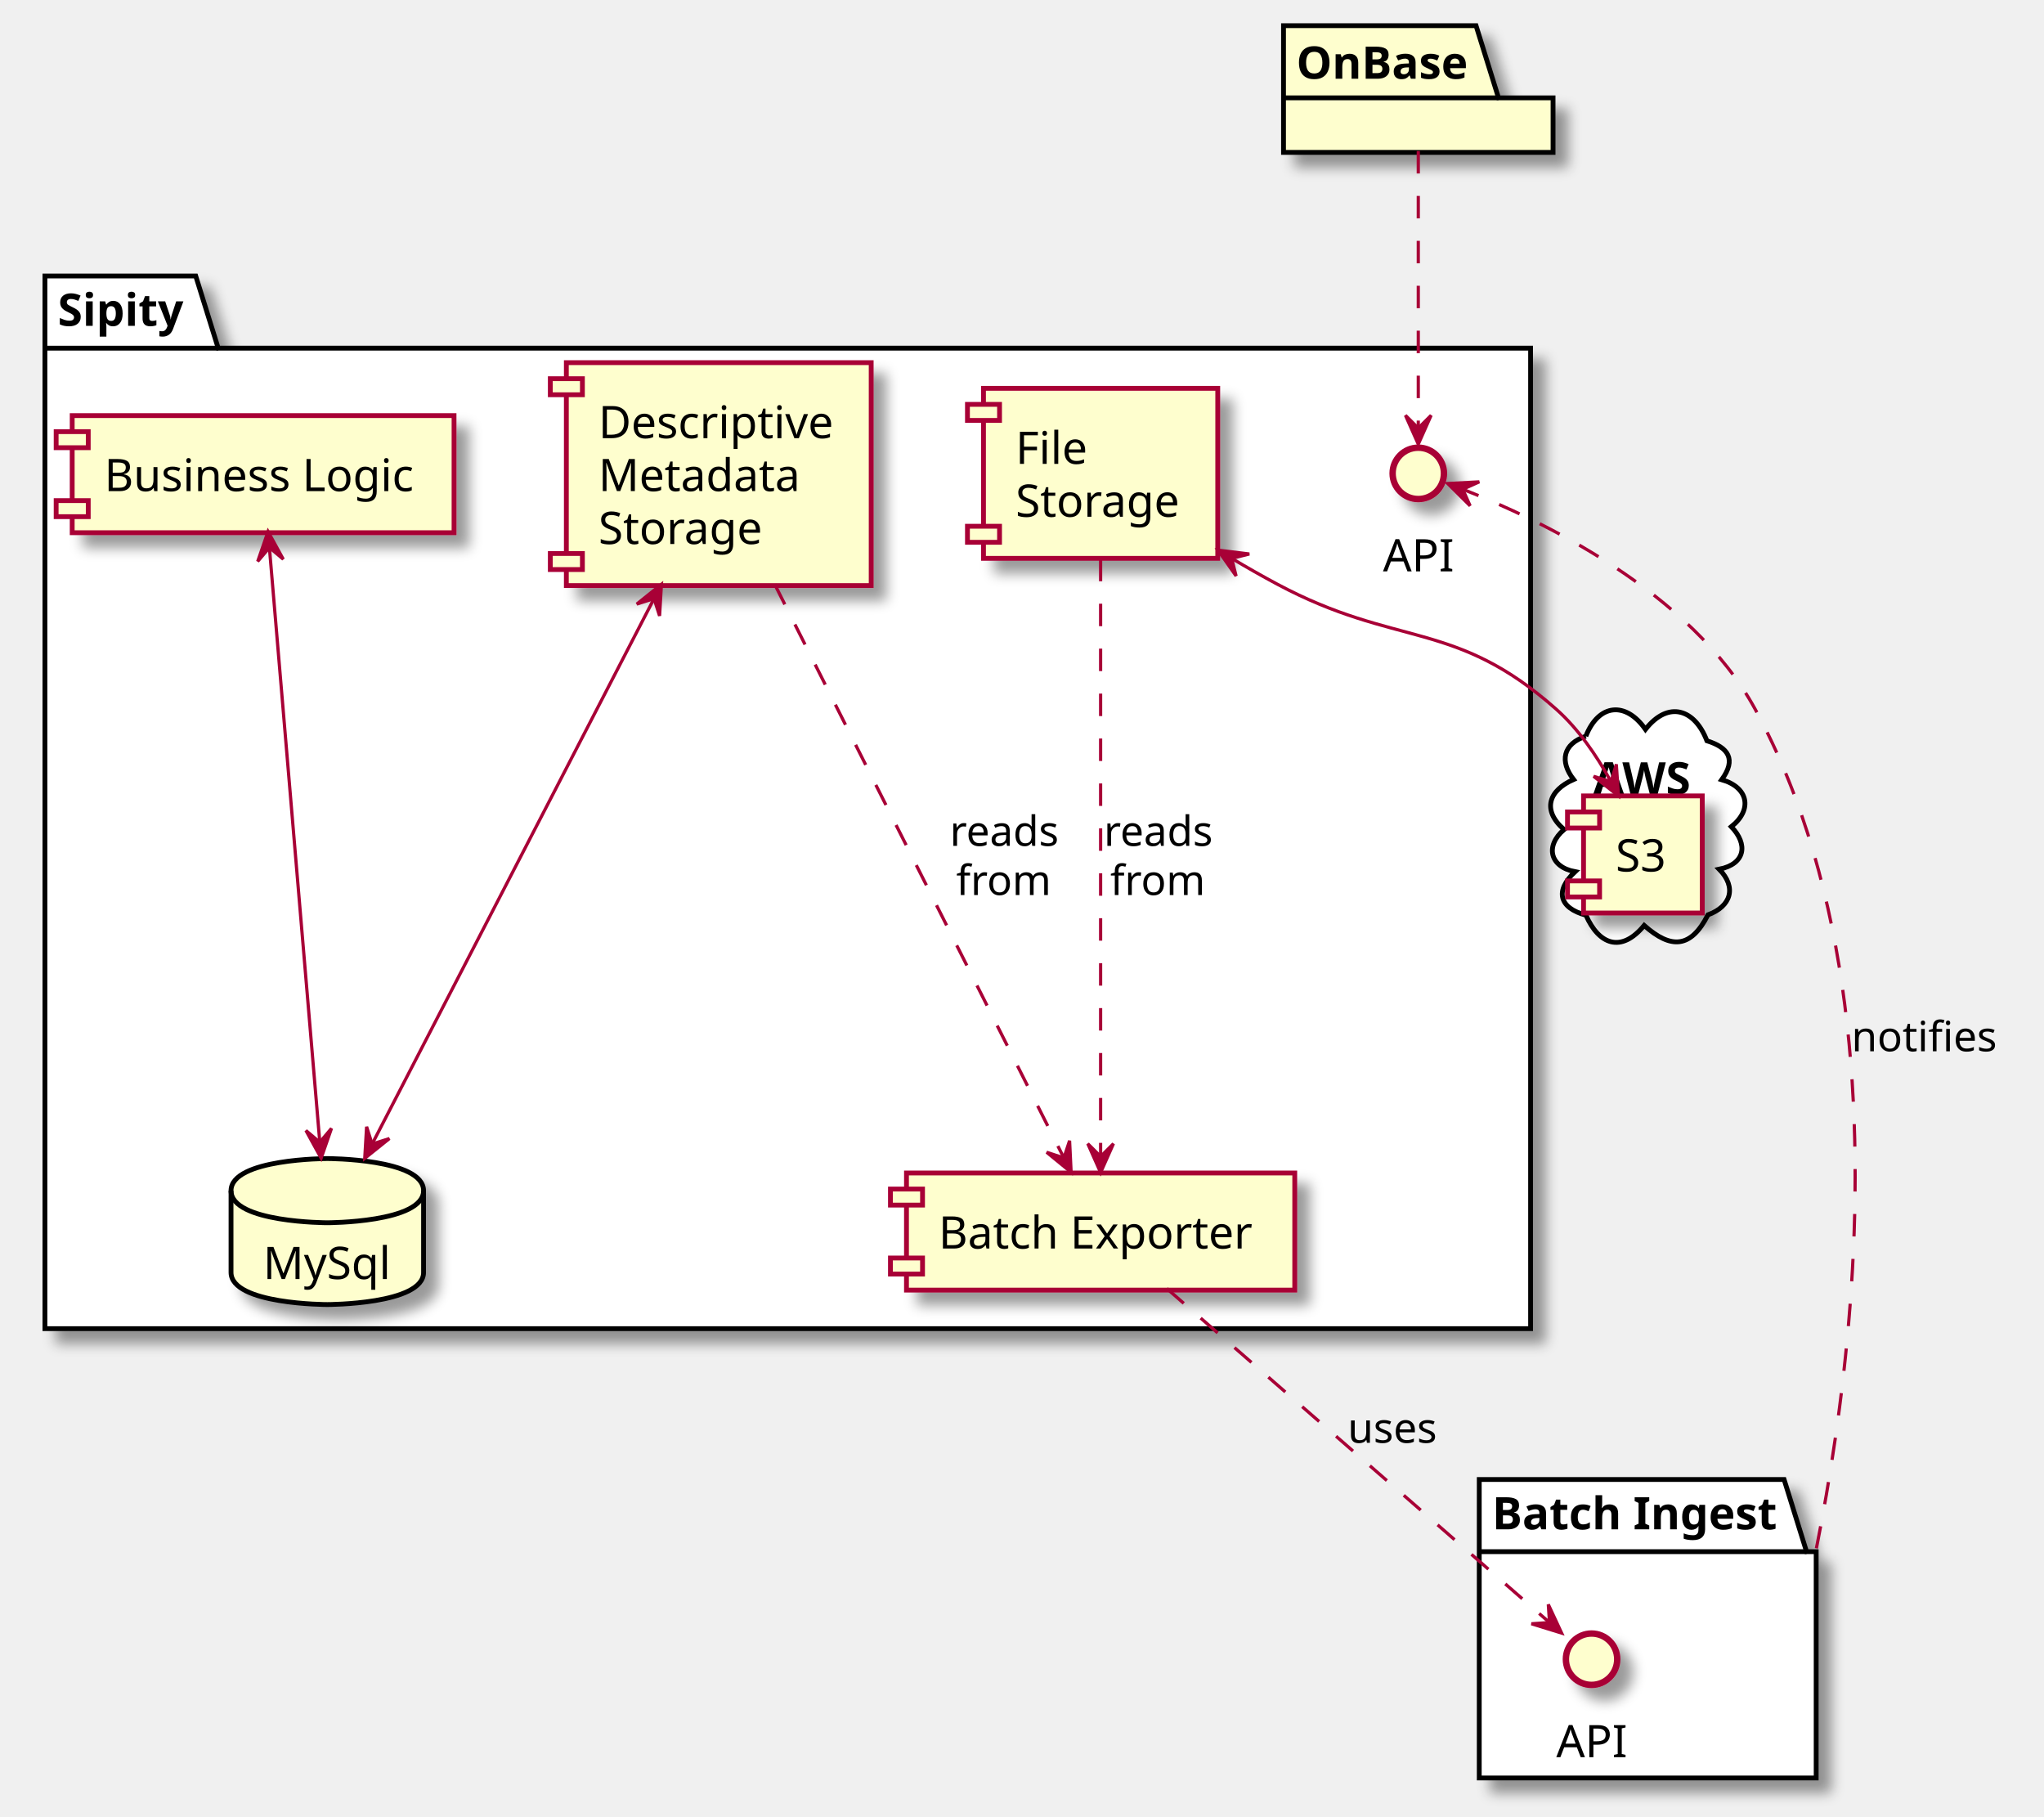
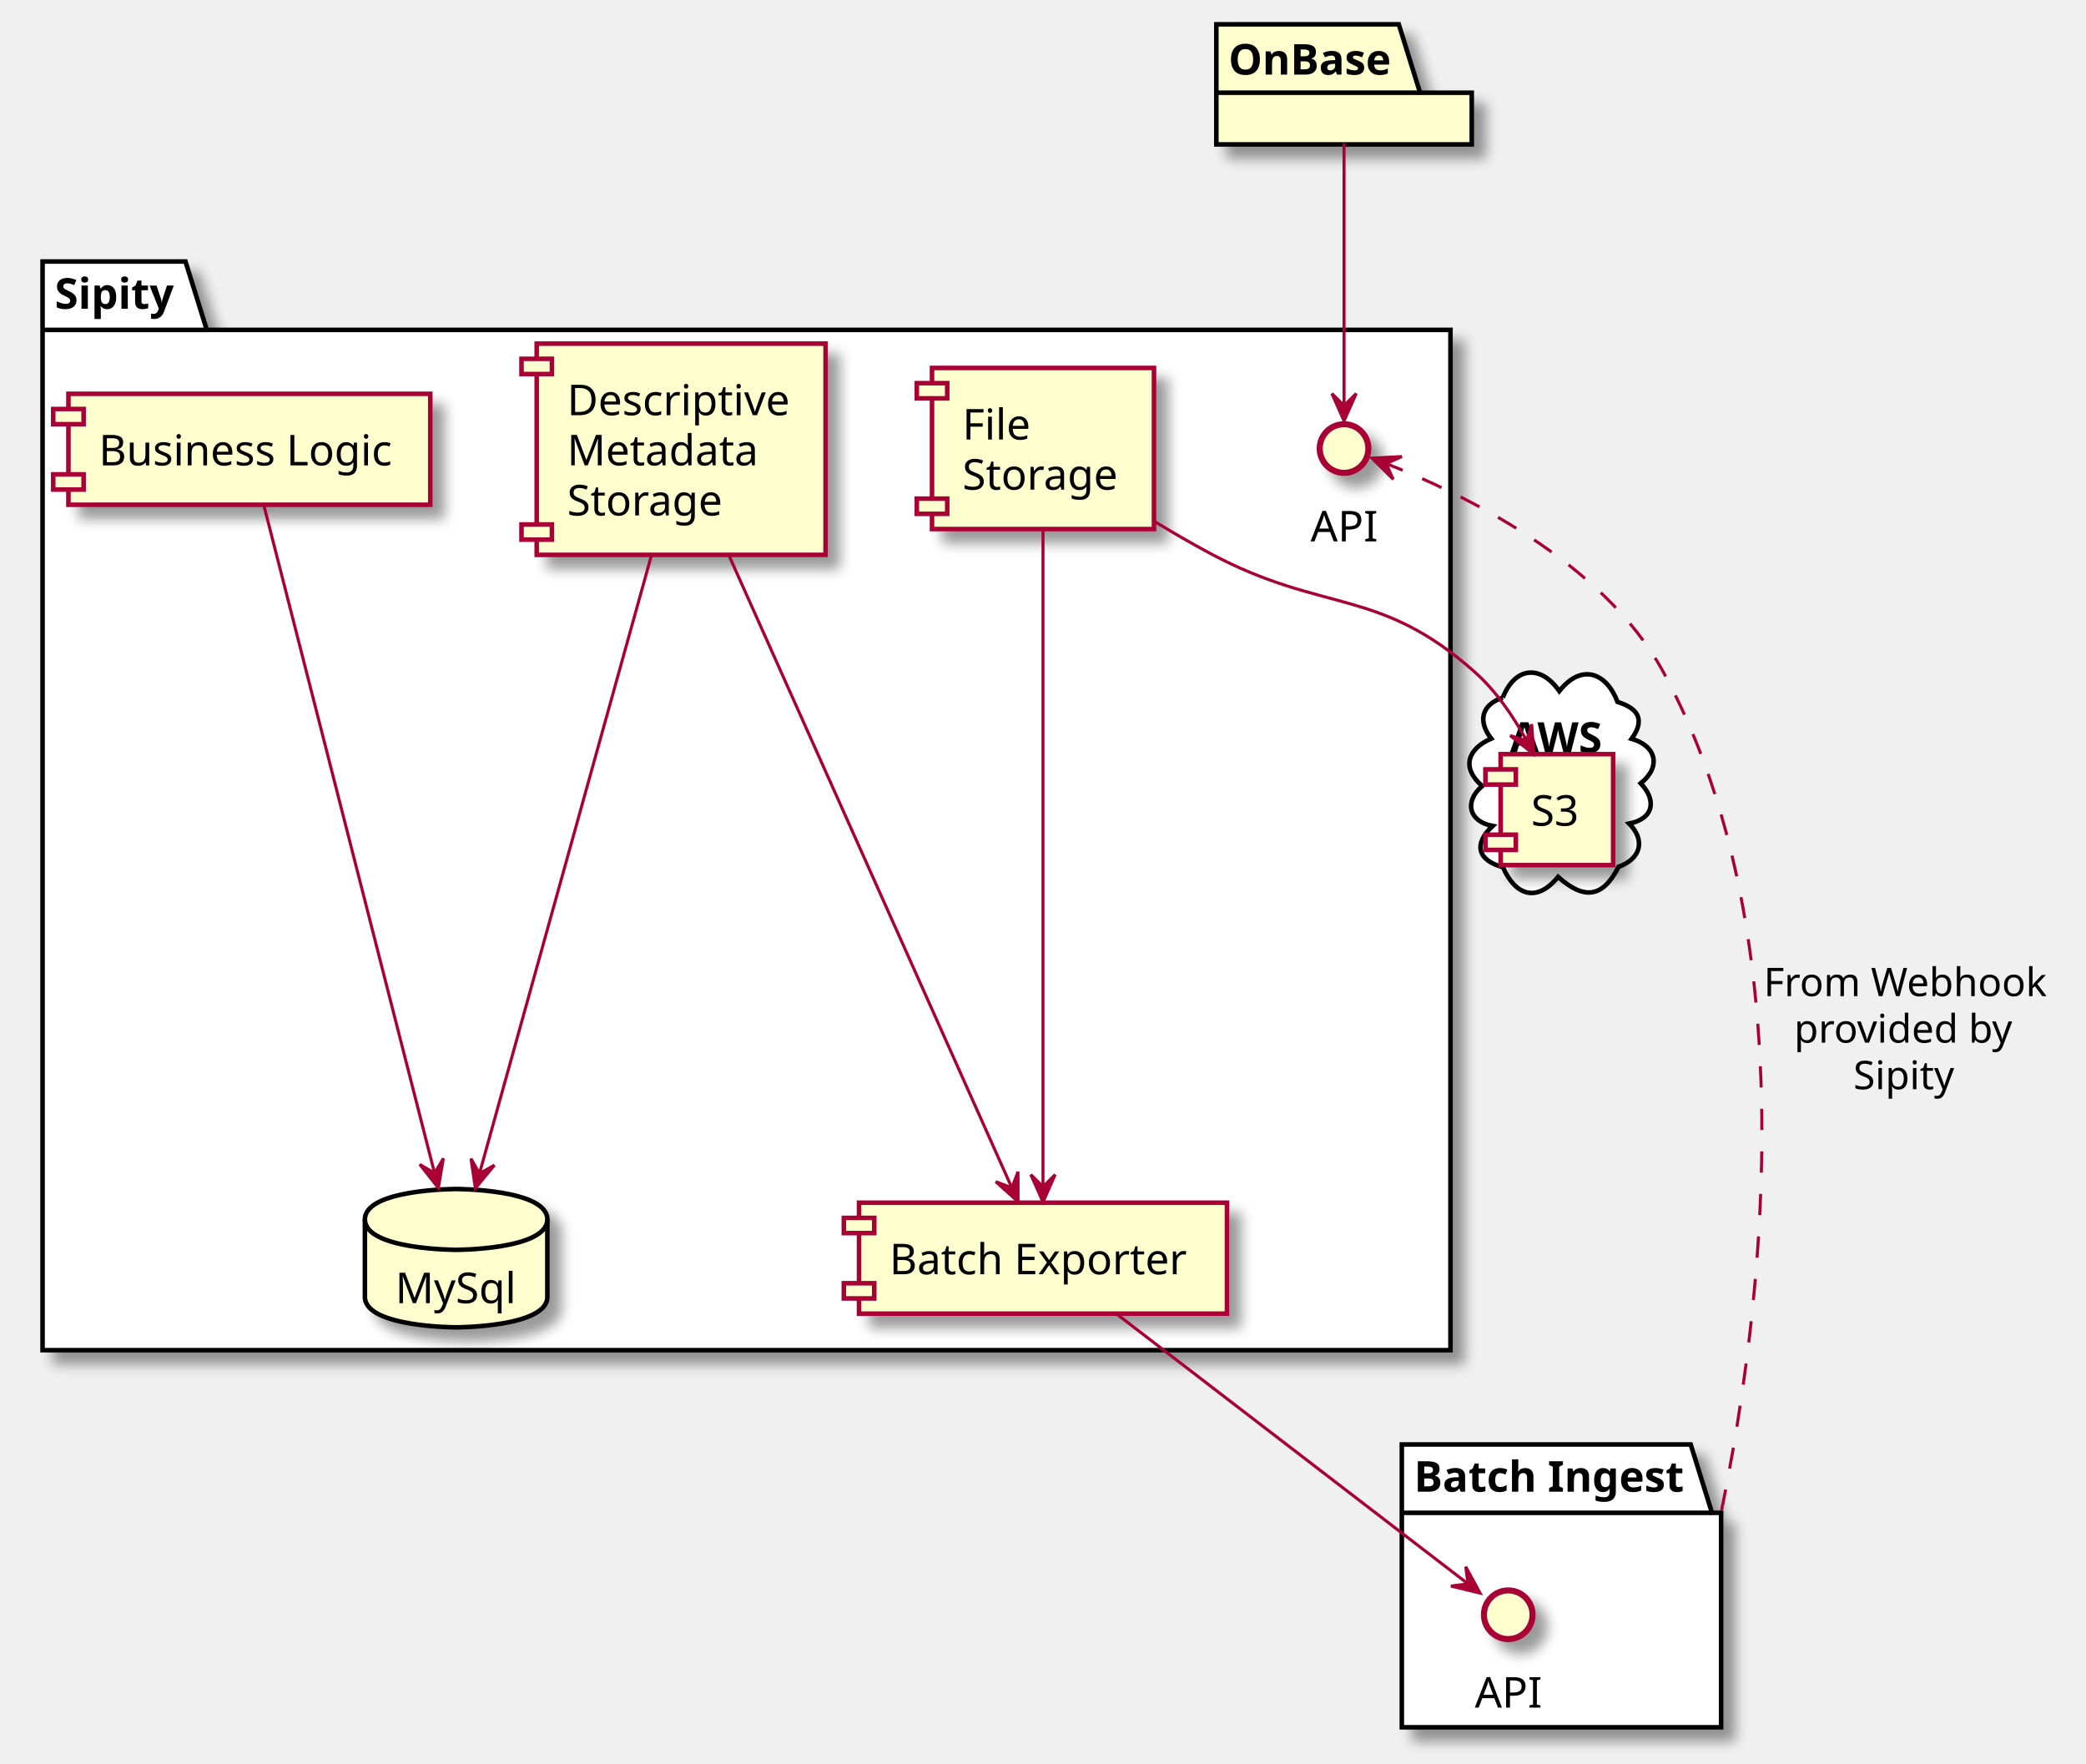
- <svg xmlns="http://www.w3.org/2000/svg" contentScriptType="application/ecmascript" contentStyleType="text/css" height="566px" preserveAspectRatio="none" style="width:637px;height:566px;" version="1.1" viewBox="0 0 637 566" width="637px" zoomAndPan="magnify">
+ <svg xmlns="http://www.w3.org/2000/svg" contentScriptType="application/ecmascript" contentStyleType="text/css" height="580px" preserveAspectRatio="none" style="width:686px;height:580px;" version="1.1" viewBox="0 0 686 580" width="686px" zoomAndPan="magnify">
  <defs>
-     <filter height="300%" id="fw9c16rjlgqlg" width="300%" x="-1" y="-1">
+     <filter height="300%" id="fcpahrfcra75q" width="300%" x="-1" y="-1">
      <feGaussianBlur result="blurOut" stdDeviation="2.0" />
      <feColorMatrix in="blurOut" result="blurOut2" type="matrix" values="0 0 0 0 0 0 0 0 0 0 0 0 0 0 0 0 0 0 .4 0" />
      <feOffset dx="4.0" dy="4.0" in="blurOut2" result="blurOut3" />
      <feBlend in="SourceGraphic" in2="blurOut3" mode="normal" />
    </filter>
  </defs>
  <g>
-     <polygon fill="#FFFFFF" filter="url(#fw9c16rjlgqlg)" points="14,86,61,86,68,108.488,477,108.488,477,414,14,414,14,86" style="stroke: #000000; stroke-width: 1.5;" />
+     <polygon fill="#FFFFFF" filter="url(#fcpahrfcra75q)" points="14,86,61,86,68,108.488,477,108.488,477,444,14,444,14,86" style="stroke: #000000; stroke-width: 1.5;" />
    <line style="stroke: #000000; stroke-width: 1.5;" x1="14" x2="68" y1="108.488" y2="108.488" />
    <text fill="#000000" font-family="sans-serif" font-size="14" font-weight="bold" lengthAdjust="spacingAndGlyphs" textLength="41" x="18" y="101.535">Sipity</text>
-     <polygon fill="#FFFFFF" filter="url(#fw9c16rjlgqlg)" points="461,461,556,461,563,483.488,566,483.488,566,554,461,554,461,461" style="stroke: #000000; stroke-width: 1.5;" />
-     <line style="stroke: #000000; stroke-width: 1.5;" x1="461" x2="563" y1="483.488" y2="483.488" />
-     <text fill="#000000" font-family="sans-serif" font-size="14" font-weight="bold" lengthAdjust="spacingAndGlyphs" textLength="89" x="465" y="476.535">Batch Ingest</text>
+     <polygon fill="#FFFFFF" filter="url(#fcpahrfcra75q)" points="461,475,556,475,563,497.488,566,497.488,566,568,461,568,461,475" style="stroke: #000000; stroke-width: 1.5;" />
+     <line style="stroke: #000000; stroke-width: 1.5;" x1="461" x2="563" y1="497.488" y2="497.488" />
+     <text fill="#000000" font-family="sans-serif" font-size="14" font-weight="bold" lengthAdjust="spacingAndGlyphs" textLength="89" x="465" y="490.535">Batch Ingest</text>
    <path d="M494.214,229.399 C498.211,219.257 506.62,218.438 512.798,227.261 C520.029,218.092 528.234,221.065 531.946,230.821 C538.62,232.922 541.19,236.542 536.568,242.948 C544.779,245.294 546.335,252.192 539.558,257.597 C544.821,263.084 543.968,269.198 535.776,270.844 C541.361,276.562 539.385,282.466 532.275,285.057 C526.905,295.572 520.741,295.75 512.395,288.362 C505.225,297.069 498.276,294.327 494.251,285.167 C485.875,282.919 484.476,277.553 490.864,271.615 C482.973,270.141 481.47,263.586 487.417,258.479 C480.383,252.326 482.761,246.237 490.396,242.887 C486.005,237.22 487.073,231.801 494.214,229.399 " fill="#FFFFFF" style="stroke: #000000; stroke-width: 1.5;" />
    <text fill="#000000" font-family="sans-serif" font-size="14" font-weight="bold" lengthAdjust="spacingAndGlyphs" textLength="31" x="496.5" y="247.535">AWS</text>
-     <rect fill="#FEFECE" filter="url(#fw9c16rjlgqlg)" height="52.977" style="stroke: #A80036; stroke-width: 1.5;" width="73" x="306.5" y="121" />
+     <rect fill="#FEFECE" filter="url(#fcpahrfcra75q)" height="52.977" style="stroke: #A80036; stroke-width: 1.5;" width="73" x="306.5" y="121" />
    <rect fill="#FEFECE" height="5" style="stroke: #A80036; stroke-width: 1.5;" width="10" x="301.5" y="126" />
    <rect fill="#FEFECE" height="5" style="stroke: #A80036; stroke-width: 1.5;" width="10" x="301.5" y="163.977" />
    <text fill="#000000" font-family="sans-serif" font-size="14" lengthAdjust="spacingAndGlyphs" textLength="24" x="316.5" y="144.535">File</text>
    <text fill="#000000" font-family="sans-serif" font-size="14" lengthAdjust="spacingAndGlyphs" textLength="53" x="316.5" y="161.023">Storage</text>
-     <rect fill="#FEFECE" filter="url(#fw9c16rjlgqlg)" height="69.465" style="stroke: #A80036; stroke-width: 1.5;" width="95" x="176.5" y="113" />
+     <rect fill="#FEFECE" filter="url(#fcpahrfcra75q)" height="69.465" style="stroke: #A80036; stroke-width: 1.5;" width="95" x="176.5" y="113" />
    <rect fill="#FEFECE" height="5" style="stroke: #A80036; stroke-width: 1.5;" width="10" x="171.5" y="118" />
    <rect fill="#FEFECE" height="5" style="stroke: #A80036; stroke-width: 1.5;" width="10" x="171.5" y="172.465" />
    <text fill="#000000" font-family="sans-serif" font-size="14" lengthAdjust="spacingAndGlyphs" textLength="75" x="186.5" y="136.535">Descriptive</text>
    <text fill="#000000" font-family="sans-serif" font-size="14" lengthAdjust="spacingAndGlyphs" textLength="63" x="186.5" y="153.023">Metadata</text>
    <text fill="#000000" font-family="sans-serif" font-size="14" lengthAdjust="spacingAndGlyphs" textLength="53" x="186.5" y="169.512">Storage</text>
-     <rect fill="#FEFECE" filter="url(#fw9c16rjlgqlg)" height="36.488" style="stroke: #A80036; stroke-width: 1.5;" width="121" x="282.5" y="365.5" />
-     <rect fill="#FEFECE" height="5" style="stroke: #A80036; stroke-width: 1.5;" width="10" x="277.5" y="370.5" />
-     <rect fill="#FEFECE" height="5" style="stroke: #A80036; stroke-width: 1.5;" width="10" x="277.5" y="391.988" />
-     <text fill="#000000" font-family="sans-serif" font-size="14" lengthAdjust="spacingAndGlyphs" textLength="101" x="292.5" y="389.035">Batch Exporter</text>
-     <rect fill="#FEFECE" filter="url(#fw9c16rjlgqlg)" height="36.488" style="stroke: #A80036; stroke-width: 1.5;" width="119" x="22.5" y="129.5" />
+     <rect fill="#FEFECE" filter="url(#fcpahrfcra75q)" height="36.488" style="stroke: #A80036; stroke-width: 1.5;" width="121" x="282.5" y="395.5" />
+     <rect fill="#FEFECE" height="5" style="stroke: #A80036; stroke-width: 1.5;" width="10" x="277.5" y="400.5" />
+     <rect fill="#FEFECE" height="5" style="stroke: #A80036; stroke-width: 1.5;" width="10" x="277.5" y="421.988" />
+     <text fill="#000000" font-family="sans-serif" font-size="14" lengthAdjust="spacingAndGlyphs" textLength="101" x="292.5" y="419.035">Batch Exporter</text>
+     <rect fill="#FEFECE" filter="url(#fcpahrfcra75q)" height="36.488" style="stroke: #A80036; stroke-width: 1.5;" width="119" x="22.5" y="129.5" />
    <rect fill="#FEFECE" height="5" style="stroke: #A80036; stroke-width: 1.5;" width="10" x="17.5" y="134.5" />
    <rect fill="#FEFECE" height="5" style="stroke: #A80036; stroke-width: 1.5;" width="10" x="17.5" y="155.988" />
    <text fill="#000000" font-family="sans-serif" font-size="14" lengthAdjust="spacingAndGlyphs" textLength="99" x="32.5" y="153.035">Business Logic</text>
-     <ellipse cx="442" cy="147.5" fill="#FEFECE" filter="url(#fw9c16rjlgqlg)" rx="8" ry="8" style="stroke: #A80036; stroke-width: 2.0;" />
+     <ellipse cx="442" cy="147.5" fill="#FEFECE" filter="url(#fcpahrfcra75q)" rx="8" ry="8" style="stroke: #A80036; stroke-width: 2.0;" />
    <text fill="#000000" font-family="sans-serif" font-size="14" lengthAdjust="spacingAndGlyphs" textLength="22" x="431" y="178.035">API</text>
-     <path d="M72,371 C72,361 102,361 102,361 C102,361 132,361 132,371 L132,396.488 C132,406.488 102,406.488 102,406.488 C102,406.488 72,406.488 72,396.488 L72,371 " fill="#FEFECE" filter="url(#fw9c16rjlgqlg)" style="stroke: #000000; stroke-width: 1.5;" />
-     <path d="M72,371 C72,381 102,381 102,381 C102,381 132,381 132,371 " fill="none" style="stroke: #000000; stroke-width: 1.5;" />
-     <text fill="#000000" font-family="sans-serif" font-size="14" lengthAdjust="spacingAndGlyphs" textLength="40" x="82" y="398.535">MySql</text>
-     <ellipse cx="496" cy="517" fill="#FEFECE" filter="url(#fw9c16rjlgqlg)" rx="8" ry="8" style="stroke: #A80036; stroke-width: 2.0;" />
-     <text fill="#000000" font-family="sans-serif" font-size="14" lengthAdjust="spacingAndGlyphs" textLength="22" x="485" y="547.535">API</text>
-     <rect fill="#FEFECE" filter="url(#fw9c16rjlgqlg)" height="36.488" style="stroke: #A80036; stroke-width: 1.5;" width="37" x="493.5" y="248" />
+     <path d="M120,401 C120,391 150,391 150,391 C150,391 180,391 180,401 L180,426.488 C180,436.488 150,436.488 150,436.488 C150,436.488 120,436.488 120,426.488 L120,401 " fill="#FEFECE" filter="url(#fcpahrfcra75q)" style="stroke: #000000; stroke-width: 1.5;" />
+     <path d="M120,401 C120,411 150,411 150,411 C150,411 180,411 180,401 " fill="none" style="stroke: #000000; stroke-width: 1.5;" />
+     <text fill="#000000" font-family="sans-serif" font-size="14" lengthAdjust="spacingAndGlyphs" textLength="40" x="130" y="428.535">MySql</text>
+     <ellipse cx="496" cy="531" fill="#FEFECE" filter="url(#fcpahrfcra75q)" rx="8" ry="8" style="stroke: #A80036; stroke-width: 2.0;" />
+     <text fill="#000000" font-family="sans-serif" font-size="14" lengthAdjust="spacingAndGlyphs" textLength="22" x="485" y="561.535">API</text>
+     <rect fill="#FEFECE" filter="url(#fcpahrfcra75q)" height="36.488" style="stroke: #A80036; stroke-width: 1.5;" width="37" x="493.5" y="248" />
    <rect fill="#FEFECE" height="5" style="stroke: #A80036; stroke-width: 1.5;" width="10" x="488.5" y="253" />
    <rect fill="#FEFECE" height="5" style="stroke: #A80036; stroke-width: 1.5;" width="10" x="488.5" y="274.488" />
    <text fill="#000000" font-family="sans-serif" font-size="14" lengthAdjust="spacingAndGlyphs" textLength="17" x="503.5" y="271.535">S3</text>
-     <polygon fill="#FEFECE" filter="url(#fw9c16rjlgqlg)" points="400,8,460,8,467,30.488,484,30.488,484,47.488,400,47.488,400,8" style="stroke: #000000; stroke-width: 1.5;" />
+     <polygon fill="#FEFECE" filter="url(#fcpahrfcra75q)" points="400,8,460,8,467,30.488,484,30.488,484,47.488,400,47.488,400,8" style="stroke: #000000; stroke-width: 1.5;" />
    <line style="stroke: #000000; stroke-width: 1.5;" x1="400" x2="467" y1="30.488" y2="30.488" />
    <text fill="#000000" font-family="sans-serif" font-size="14" font-weight="bold" lengthAdjust="spacingAndGlyphs" textLength="54" x="404" y="24.535">OnBase</text>
-     <path d="M383.866,173.999 C388.578,176.794 393.357,179.519 398,182 C435.372,201.973 453.308,192.872 485,221 C491.884,227.11 497.54,235.406 501.865,243.212 " fill="none" id="SipityFS-S3" style="stroke: #A80036; stroke-width: 1.0;" />
+     <path d="M379.565,171.416 C385.639,175.104 391.936,178.759 398,182 C435.372,201.973 453.308,192.872 485,221 C491.884,227.11 497.54,235.406 501.865,243.212 " fill="none" id="SipityFS-&gt;S3" style="stroke: #A80036; stroke-width: 1.0;" />
    <polygon fill="#A80036" points="504.385,247.984,503.719,238.157,502.05,243.562,496.645,241.893,504.385,247.984" style="stroke: #A80036; stroke-width: 1.0;" />
-     <polygon fill="#A80036" points="379.565,171.416,385.221,179.478,383.851,173.989,389.339,172.619,379.565,171.416" style="stroke: #A80036; stroke-width: 1.0;" />
-     <path d="M203.695,186.779 C178.904,234.735 137.625,314.586 116.074,356.275 " fill="none" id="SipityDMS-MySql" style="stroke: #A80036; stroke-width: 1.0;" />
-     <polygon fill="#A80036" points="113.672,360.921,121.359,354.763,115.968,356.479,114.252,351.089,113.672,360.921" style="stroke: #A80036; stroke-width: 1.0;" />
-     <polygon fill="#A80036" points="206.13,182.069,198.443,188.227,203.833,186.511,205.55,191.901,206.13,182.069" style="stroke: #A80036; stroke-width: 1.0;" />
-     <path d="M363.634,401.504 C395.533,429.338 455.928,482.035 482.676,505.374 " fill="none" id="SipityBE-&gt;BatchAPI" style="stroke: #A80036; stroke-width: 1.0; stroke-dasharray: 7.0,7.0;" />
-     <polygon fill="#A80036" points="486.67,508.859,482.519,499.928,482.903,505.572,477.259,505.956,486.67,508.859" style="stroke: #A80036; stroke-width: 1.0;" />
-     <text fill="#000000" font-family="sans-serif" font-size="13" lengthAdjust="spacingAndGlyphs" textLength="29" x="420" y="449.568">uses</text>
-     <path d="M343,174.113 C343,220.68 343,316.172 343,360.255 " fill="none" id="SipityFS-&gt;SipityBE" style="stroke: #A80036; stroke-width: 1.0; stroke-dasharray: 7.0,7.0;" />
-     <polygon fill="#A80036" points="343,365.369,347,356.369,343,360.369,339,356.369,343,365.369" style="stroke: #A80036; stroke-width: 1.0;" />
-     <text fill="#000000" font-family="sans-serif" font-size="13" lengthAdjust="spacingAndGlyphs" textLength="34" x="344" y="263.568">reads</text>
-     <text fill="#000000" font-family="sans-serif" font-size="13" lengthAdjust="spacingAndGlyphs" textLength="30" x="346" y="278.879">from</text>
-     <path d="M241.431,182.069 C266.109,231.011 310.555,319.156 331.495,360.683 " fill="none" id="SipityDMS-&gt;SipityBE" style="stroke: #A80036; stroke-width: 1.0; stroke-dasharray: 7.0,7.0;" />
-     <polygon fill="#A80036" points="333.808,365.272,333.328,355.434,331.557,360.807,326.185,359.036,333.808,365.272" style="stroke: #A80036; stroke-width: 1.0;" />
-     <text fill="#000000" font-family="sans-serif" font-size="13" lengthAdjust="spacingAndGlyphs" textLength="34" x="296" y="263.568">reads</text>
-     <text fill="#000000" font-family="sans-serif" font-size="13" lengthAdjust="spacingAndGlyphs" textLength="30" x="298" y="278.879">from</text>
-     <path d="M566.061,482.458 C566.121,482.158 566.182,481.855 566.242,481.551 C570.102,462.1 574.332,435.999 576.564,406.733 C581.027,348.2 577.493,277.003 547,221 C527.017,184.3 479.847,161.892 456.132,152.556 " fill="none" id="Batch-&gt;SipityAPI" style="stroke: #A80036; stroke-width: 1.0; stroke-dasharray: 7.0,7.0;" />
-     <polygon fill="#A80036" points="451.176,150.662,458.154,157.612,455.846,152.447,461.011,150.139,451.176,150.662" style="stroke: #A80036; stroke-width: 1.0;" />
-     <text fill="#000000" font-family="sans-serif" font-size="13" lengthAdjust="spacingAndGlyphs" textLength="48" x="577" y="327.568">notifies</text>
-     <path d="M83.959,170.617 C87.658,214.263 95.655,308.63 99.642,355.671 " fill="none" id="SipityBL-MySql" style="stroke: #A80036; stroke-width: 1.0;" />
-     <polygon fill="#A80036" points="100.084,360.893,103.31,351.587,99.662,355.911,95.338,352.263,100.084,360.893" style="stroke: #A80036; stroke-width: 1.0;" />
-     <polygon fill="#A80036" points="83.536,165.627,80.311,174.932,83.959,170.609,88.282,174.257,83.536,165.627" style="stroke: #A80036; stroke-width: 1.0;" />
-     <path d="M442,47.047 C442,71.189 442,111.687 442,133.146 " fill="none" id="OnBase-&gt;SipityAPI" style="stroke: #A80036; stroke-width: 1.0; stroke-dasharray: 7.0,7.0;" />
+     <path d="M214.402,182.002 C199.543,235.413 171.271,337.038 157.677,385.906 " fill="none" id="SipityDMS-&gt;MySql" style="stroke: #A80036; stroke-width: 1.0;" />
+     <polygon fill="#A80036" points="156.329,390.75,162.595,383.151,157.669,385.933,154.888,381.007,156.329,390.75" style="stroke: #A80036; stroke-width: 1.0;" />
+     <path d="M366.571,431.602 C399.059,456.552 456.528,500.687 482.541,520.663 " fill="none" id="SipityBE-&gt;BatchAPI" style="stroke: #A80036; stroke-width: 1.0;" />
+     <polygon fill="#A80036" points="486.728,523.88,482.027,515.225,482.763,520.834,477.154,521.57,486.728,523.88" style="stroke: #A80036; stroke-width: 1.0;" />
+     <path d="M343,174.469 C343,226.718 343,340.92 343,390.151 " fill="none" id="SipityFS-&gt;SipityBE" style="stroke: #A80036; stroke-width: 1.0;" />
+     <polygon fill="#A80036" points="343,395.267,347,386.267,343,390.267,339,386.267,343,395.267" style="stroke: #A80036; stroke-width: 1.0;" />
+     <path d="M239.435,182.002 C264.12,237.18 311.825,343.814 332.745,390.578 " fill="none" id="SipityDMS-&gt;SipityBE" style="stroke: #A80036; stroke-width: 1.0;" />
+     <polygon fill="#A80036" points="334.804,395.18,334.78,385.331,332.762,390.616,327.478,388.598,334.804,395.18" style="stroke: #A80036; stroke-width: 1.0;" />
+     <path d="M566.139,496.701 C566.202,496.393 566.265,496.083 566.328,495.772 C566.455,495.149 566.582,494.519 566.71,493.883 C570.794,473.515 575.279,446.184 577.673,415.536 C582.462,354.24 578.884,279.675 547,221 C527.048,184.283 479.864,161.882 456.139,152.553 " fill="none" id="Batch-&gt;SipityAPI" style="stroke: #A80036; stroke-width: 1.0; stroke-dasharray: 7.0,7.0;" />
+     <polygon fill="#A80036" points="451.18,150.66,458.161,157.607,455.851,152.443,461.015,150.133,451.18,150.66" style="stroke: #A80036; stroke-width: 1.0;" />
+     <text fill="#000000" font-family="sans-serif" font-size="13" lengthAdjust="spacingAndGlyphs" textLength="94" x="580" y="327.568">From Webhook</text>
+     <text fill="#000000" font-family="sans-serif" font-size="13" lengthAdjust="spacingAndGlyphs" textLength="74" x="590" y="342.879">provided by</text>
+     <text fill="#000000" font-family="sans-serif" font-size="13" lengthAdjust="spacingAndGlyphs" textLength="35" x="609.5" y="358.19">Sipity</text>
+     <path d="M86.674,165.783 C98.359,211.494 128.905,330.983 142.86,385.57 " fill="none" id="SipityBL-&gt;MySql" style="stroke: #A80036; stroke-width: 1.0;" />
+     <polygon fill="#A80036" points="144.157,390.645,145.804,380.935,142.919,385.801,138.053,382.916,144.157,390.645" style="stroke: #A80036; stroke-width: 1.0;" />
+     <path d="M442,47.047 C442,71.189 442,111.687 442,133.146 " fill="none" id="OnBase-&gt;SipityAPI" style="stroke: #A80036; stroke-width: 1.0;" />
    <polygon fill="#A80036" points="442,138.417,446,129.417,442,133.417,438,129.417,442,138.417" style="stroke: #A80036; stroke-width: 1.0;" />
  </g>
</svg>
